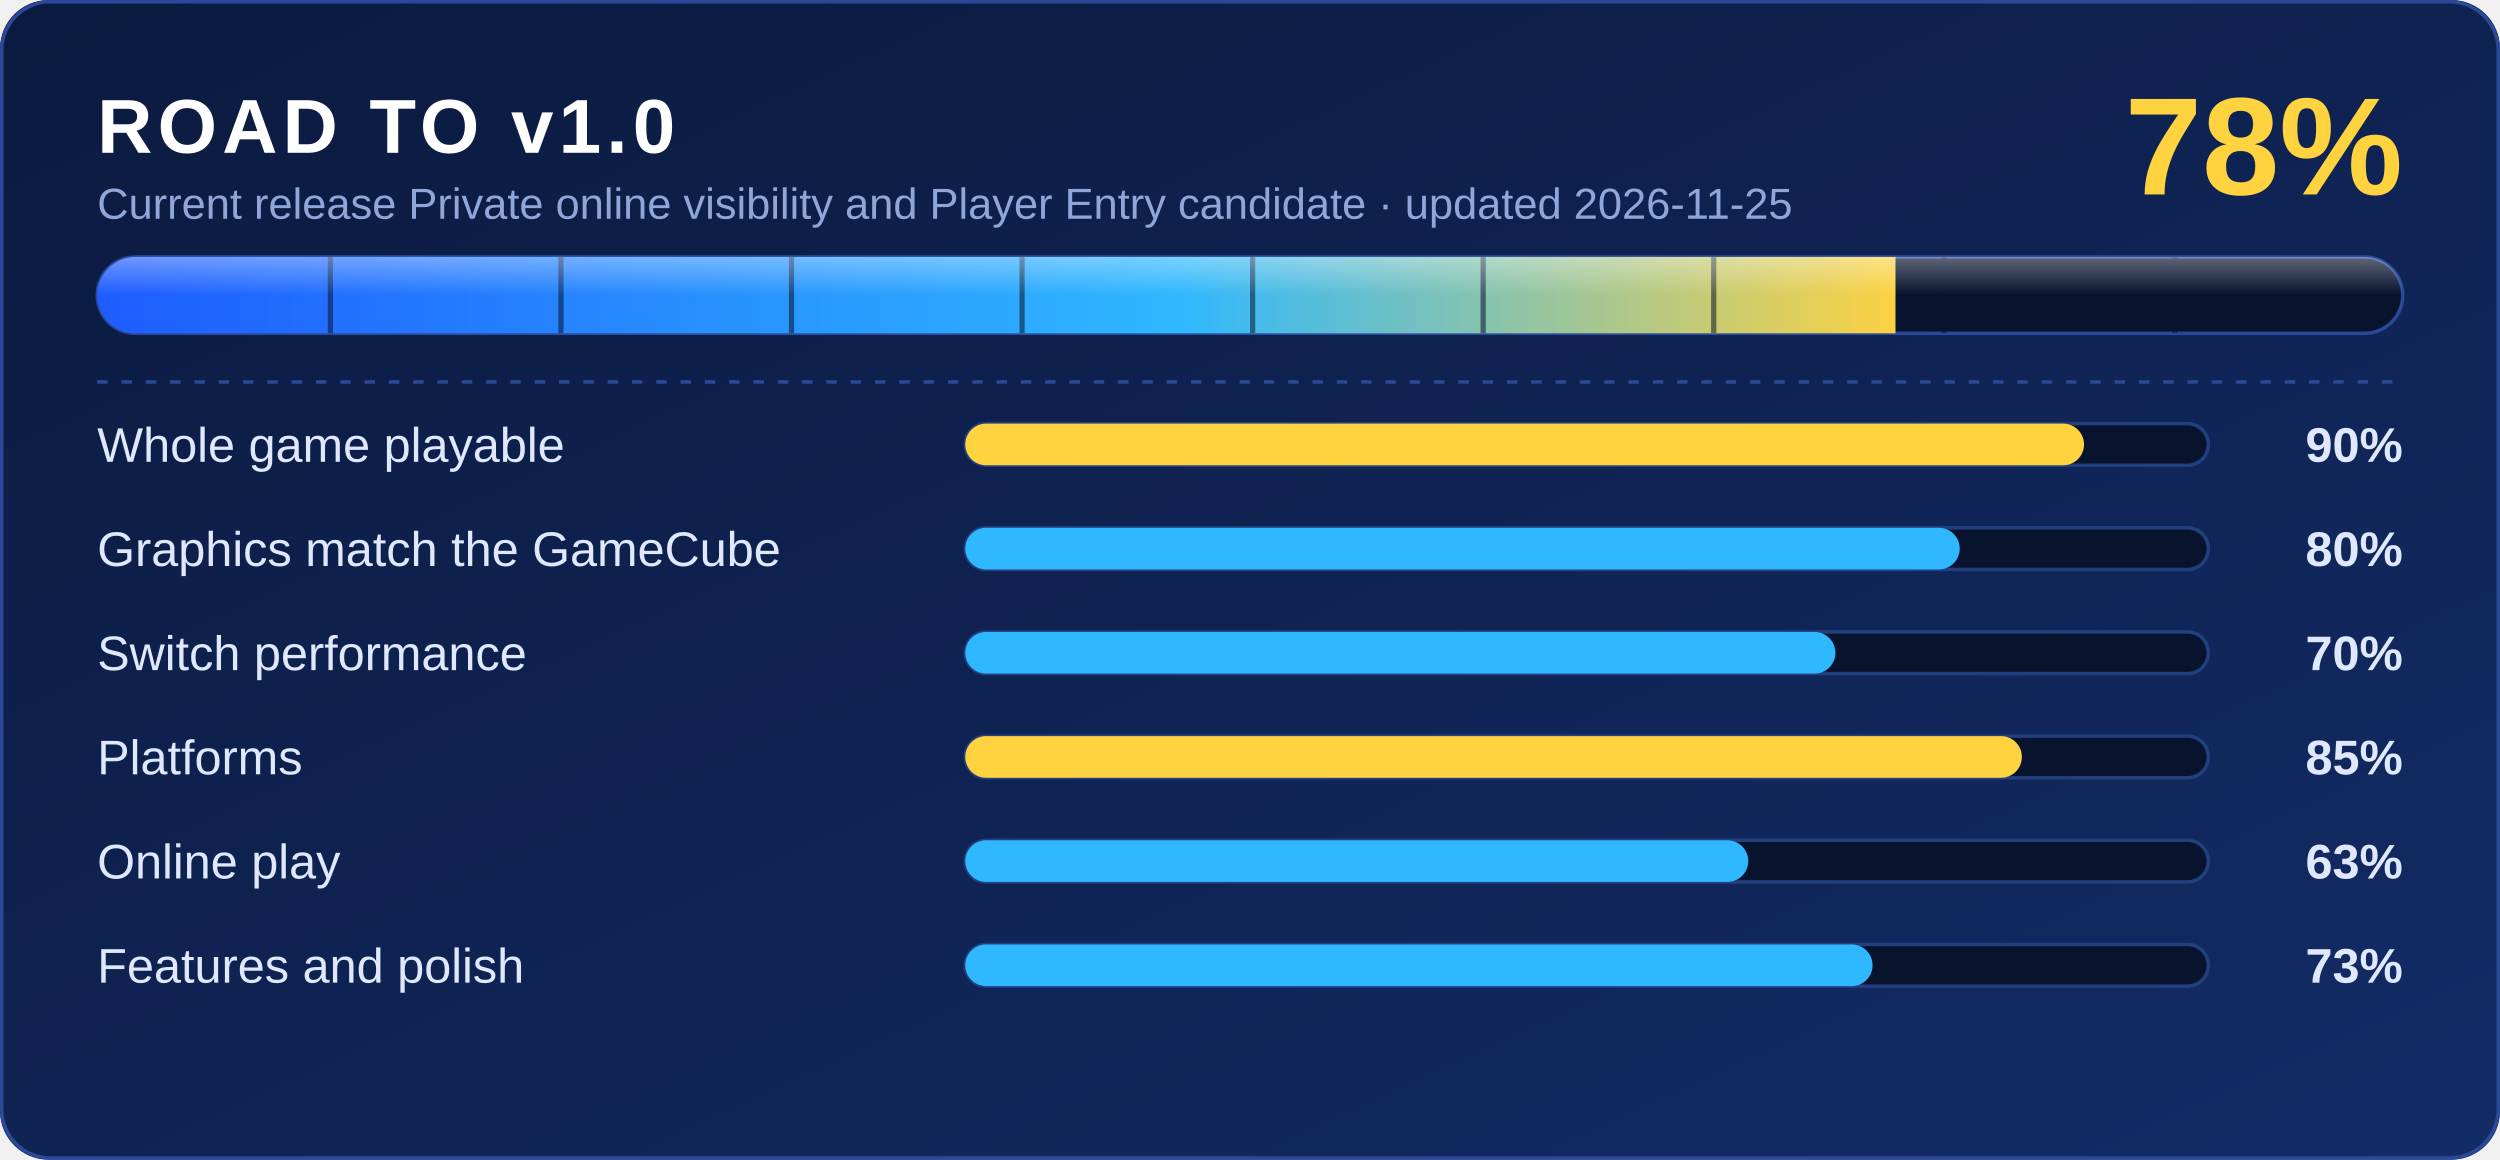
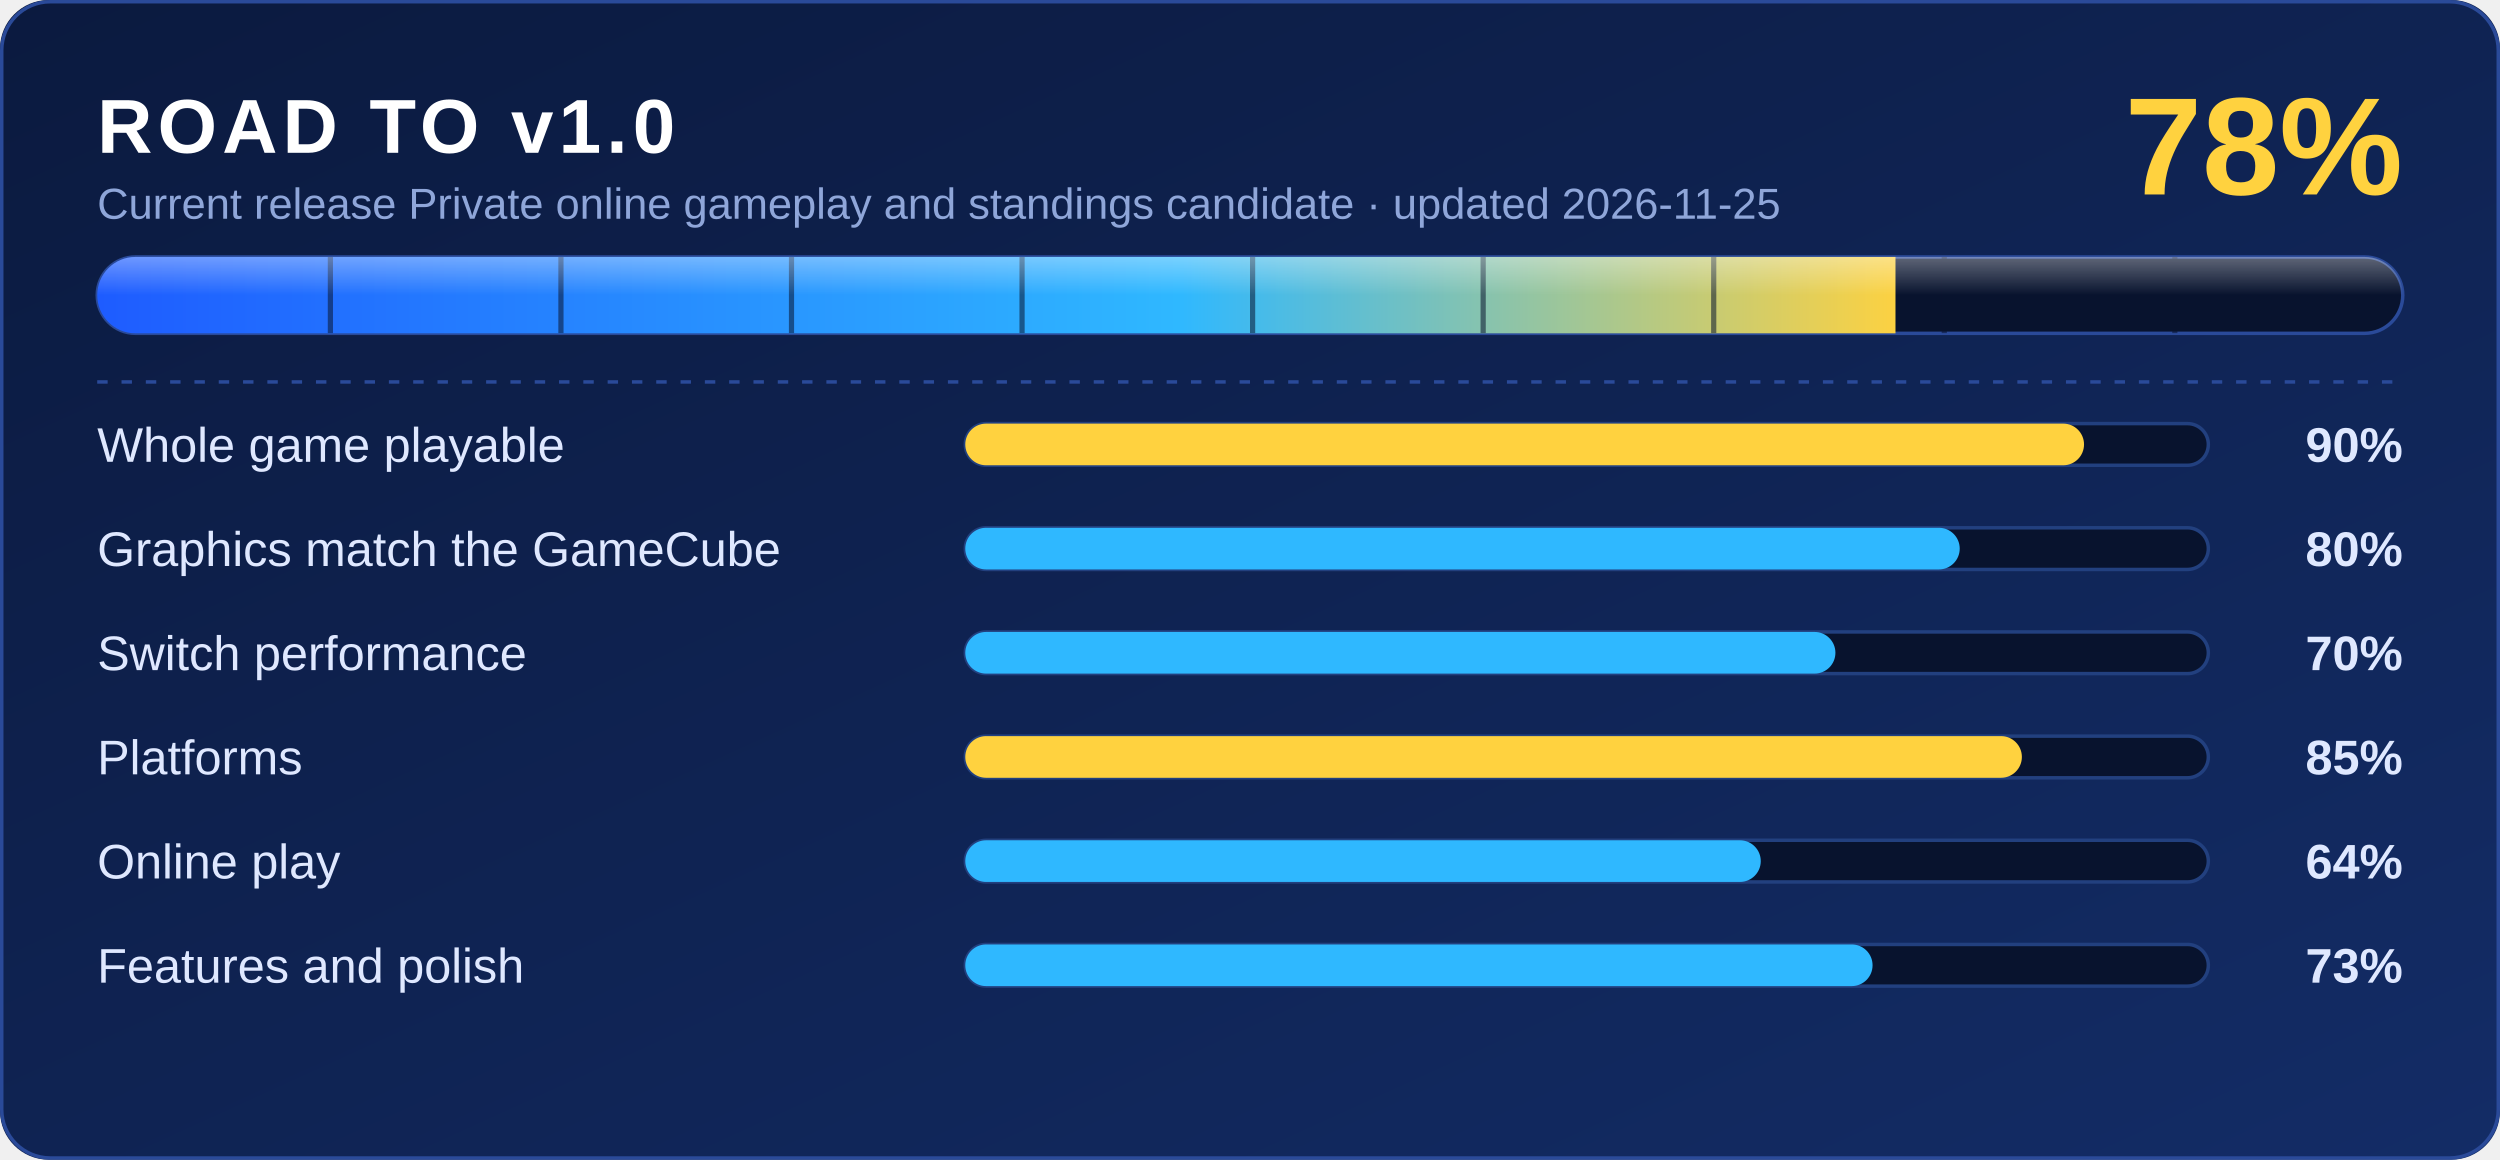
<svg xmlns="http://www.w3.org/2000/svg" width="720" height="334" viewBox="0 0 720 334" role="img" aria-label="Road to v1.0: 78% done">
  <defs>
    <linearGradient id="bg" x1="0" y1="0" x2="1" y2="1">
      <stop offset="0" stop-color="#0b1a3f" />
      <stop offset="1" stop-color="#132c66" />
    </linearGradient>
    <linearGradient id="fill" x1="0" y1="0" x2="1" y2="0">
      <stop offset="0" stop-color="#1e5bff" />
      <stop offset="0.6" stop-color="#2fb8ff" />
      <stop offset="1" stop-color="#ffd23f" />
    </linearGradient>
    <linearGradient id="shine" x1="0" y1="0" x2="0" y2="1">
      <stop offset="0" stop-color="#fff" stop-opacity="0.35" />
      <stop offset="0.5" stop-color="#fff" stop-opacity="0" />
    </linearGradient>
    <clipPath id="barclip">
      <rect x="28" y="74" width="664" height="22" rx="11" />
    </clipPath>
  </defs>
  <rect width="720" height="334" rx="14" fill="url(#bg)" />
  <rect x="0.5" y="0.5" width="719" height="333" rx="14" fill="none" stroke="#2a4a99" />
  <g font-family="'Segoe UI', -apple-system, 'Helvetica Neue', Arial, sans-serif">
    <text x="28" y="44" fill="#ffffff" font-size="22" font-weight="700" letter-spacing="1.5">ROAD TO v1.0</text>
-     <text x="28" y="63" fill="#8fa6d9" font-size="12.5">Current release Private online visibility and Player Entry candidate · updated 2026-11-25</text>
+     <text x="28" y="63" fill="#8fa6d9" font-size="12.5">Current release Private online gameplay and standings candidate · updated 2026-11-25</text>
    <text x="692" y="56" fill="#ffd23f" font-size="40" font-weight="800" text-anchor="end">78%</text>
    <rect x="28" y="74" width="664" height="22" rx="11" fill="#08132e" stroke="#2a4a99" />
    <g clip-path="url(#barclip)">
      <rect x="28" y="74" width="517.9" height="22" fill="url(#fill)" />
      <rect x="94.4" y="74" width="1.5" height="22" fill="#08132e" opacity="0.55" />
      <rect x="160.8" y="74" width="1.5" height="22" fill="#08132e" opacity="0.55" />
      <rect x="227.2" y="74" width="1.5" height="22" fill="#08132e" opacity="0.55" />
      <rect x="293.6" y="74" width="1.5" height="22" fill="#08132e" opacity="0.55" />
      <rect x="360.0" y="74" width="1.5" height="22" fill="#08132e" opacity="0.55" />
      <rect x="426.4" y="74" width="1.5" height="22" fill="#08132e" opacity="0.55" />
      <rect x="492.8" y="74" width="1.5" height="22" fill="#08132e" opacity="0.55" />
      <rect x="559.2" y="74" width="1.5" height="22" fill="#08132e" opacity="0.55" />
      <rect x="625.6" y="74" width="1.5" height="22" fill="#08132e" opacity="0.55" />
      <rect x="28" y="74" width="664" height="22" fill="url(#shine)" />
    </g>
    <line x1="28" y1="110" x2="692" y2="110" stroke="#2a4a99" stroke-dasharray="3 4" />
    <text x="28" y="133" fill="#dfe8ff" font-size="14">Whole game playable</text>
    <rect x="278" y="122" width="358" height="12" rx="6" fill="#08132e" stroke="#22407f" />
    <rect x="278" y="122" width="322.2" height="12" rx="6" fill="#ffd23f" />
    <text x="692" y="133" fill="#dfe8ff" font-size="14" font-weight="600" text-anchor="end">90%</text>
    <text x="28" y="163" fill="#dfe8ff" font-size="14">Graphics match the GameCube</text>
    <rect x="278" y="152" width="358" height="12" rx="6" fill="#08132e" stroke="#22407f" />
    <rect x="278" y="152" width="286.4" height="12" rx="6" fill="#2fb8ff" />
    <text x="692" y="163" fill="#dfe8ff" font-size="14" font-weight="600" text-anchor="end">80%</text>
    <text x="28" y="193" fill="#dfe8ff" font-size="14">Switch performance</text>
    <rect x="278" y="182" width="358" height="12" rx="6" fill="#08132e" stroke="#22407f" />
    <rect x="278" y="182" width="250.6" height="12" rx="6" fill="#2fb8ff" />
    <text x="692" y="193" fill="#dfe8ff" font-size="14" font-weight="600" text-anchor="end">70%</text>
    <text x="28" y="223" fill="#dfe8ff" font-size="14">Platforms</text>
    <rect x="278" y="212" width="358" height="12" rx="6" fill="#08132e" stroke="#22407f" />
    <rect x="278" y="212" width="304.3" height="12" rx="6" fill="#ffd23f" />
    <text x="692" y="223" fill="#dfe8ff" font-size="14" font-weight="600" text-anchor="end">85%</text>
    <text x="28" y="253" fill="#dfe8ff" font-size="14">Online play</text>
    <rect x="278" y="242" width="358" height="12" rx="6" fill="#08132e" stroke="#22407f" />
-     <rect x="278" y="242" width="225.5" height="12" rx="6" fill="#2fb8ff" />
-     <text x="692" y="253" fill="#dfe8ff" font-size="14" font-weight="600" text-anchor="end">63%</text>
+     <rect x="278" y="242" width="229.1" height="12" rx="6" fill="#2fb8ff" />
+     <text x="692" y="253" fill="#dfe8ff" font-size="14" font-weight="600" text-anchor="end">64%</text>
    <text x="28" y="283" fill="#dfe8ff" font-size="14">Features and polish</text>
    <rect x="278" y="272" width="358" height="12" rx="6" fill="#08132e" stroke="#22407f" />
    <rect x="278" y="272" width="261.3" height="12" rx="6" fill="#2fb8ff" />
    <text x="692" y="283" fill="#dfe8ff" font-size="14" font-weight="600" text-anchor="end">73%</text>
  </g>
</svg>
